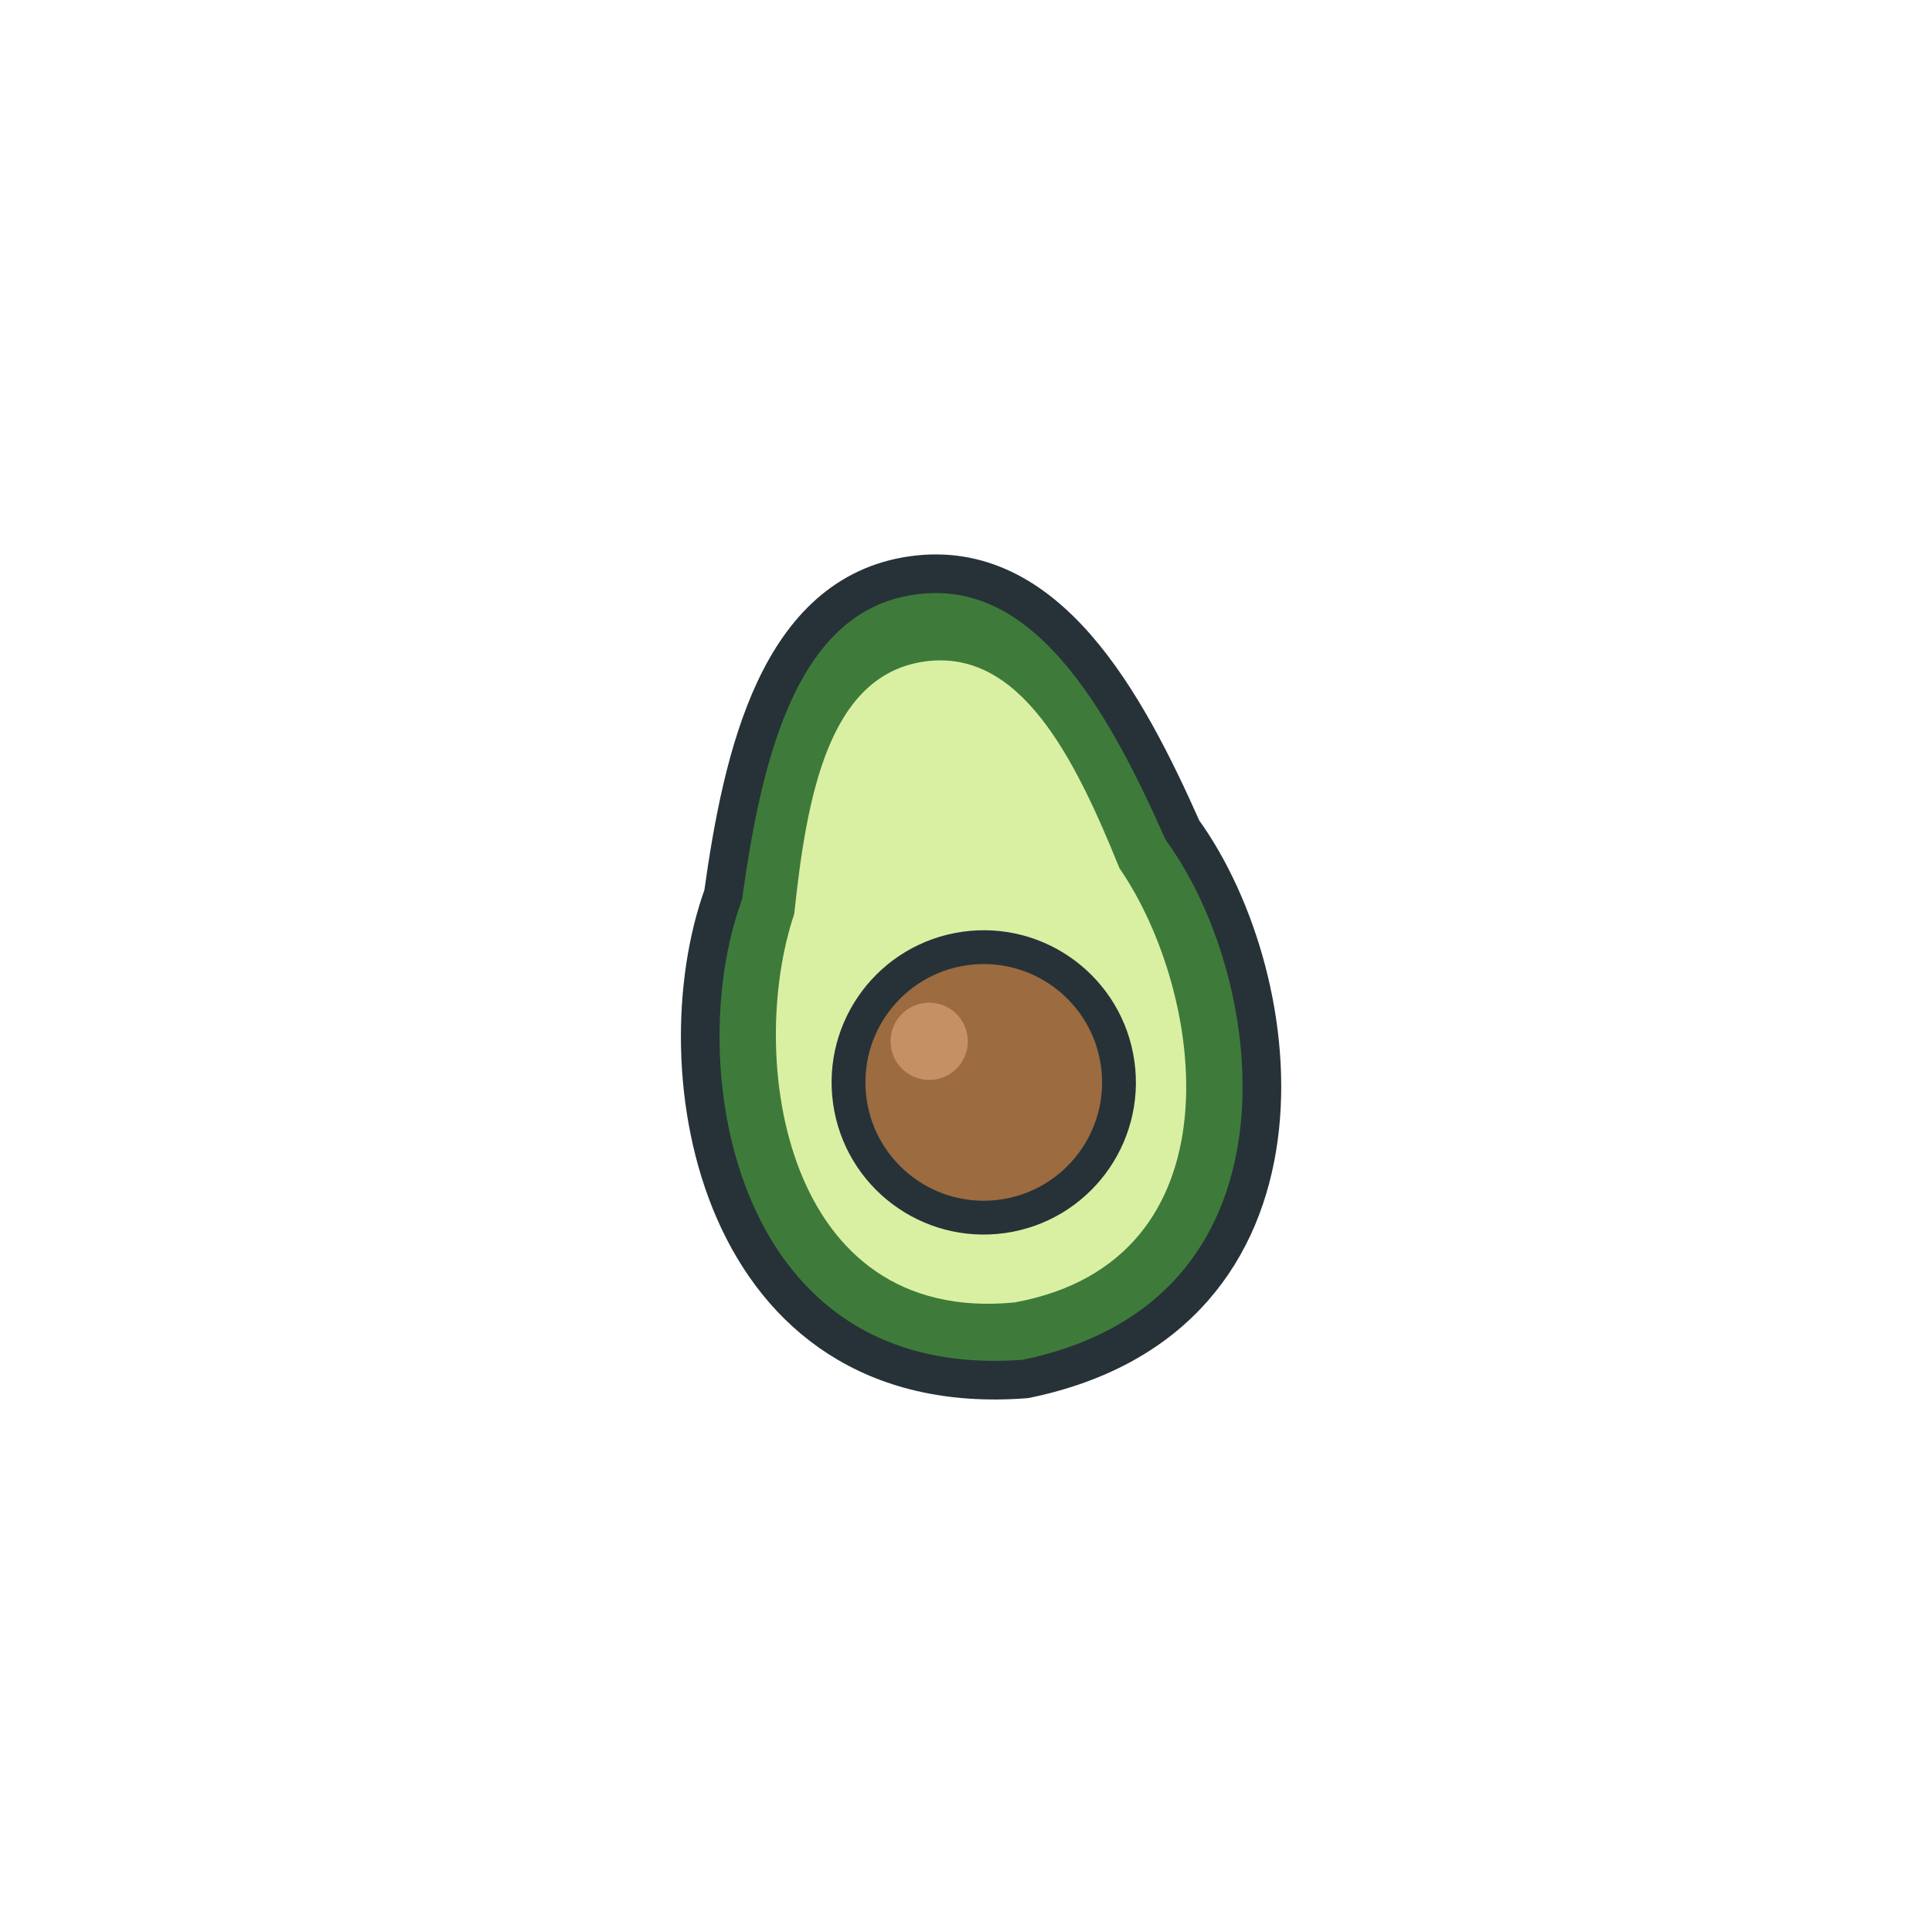
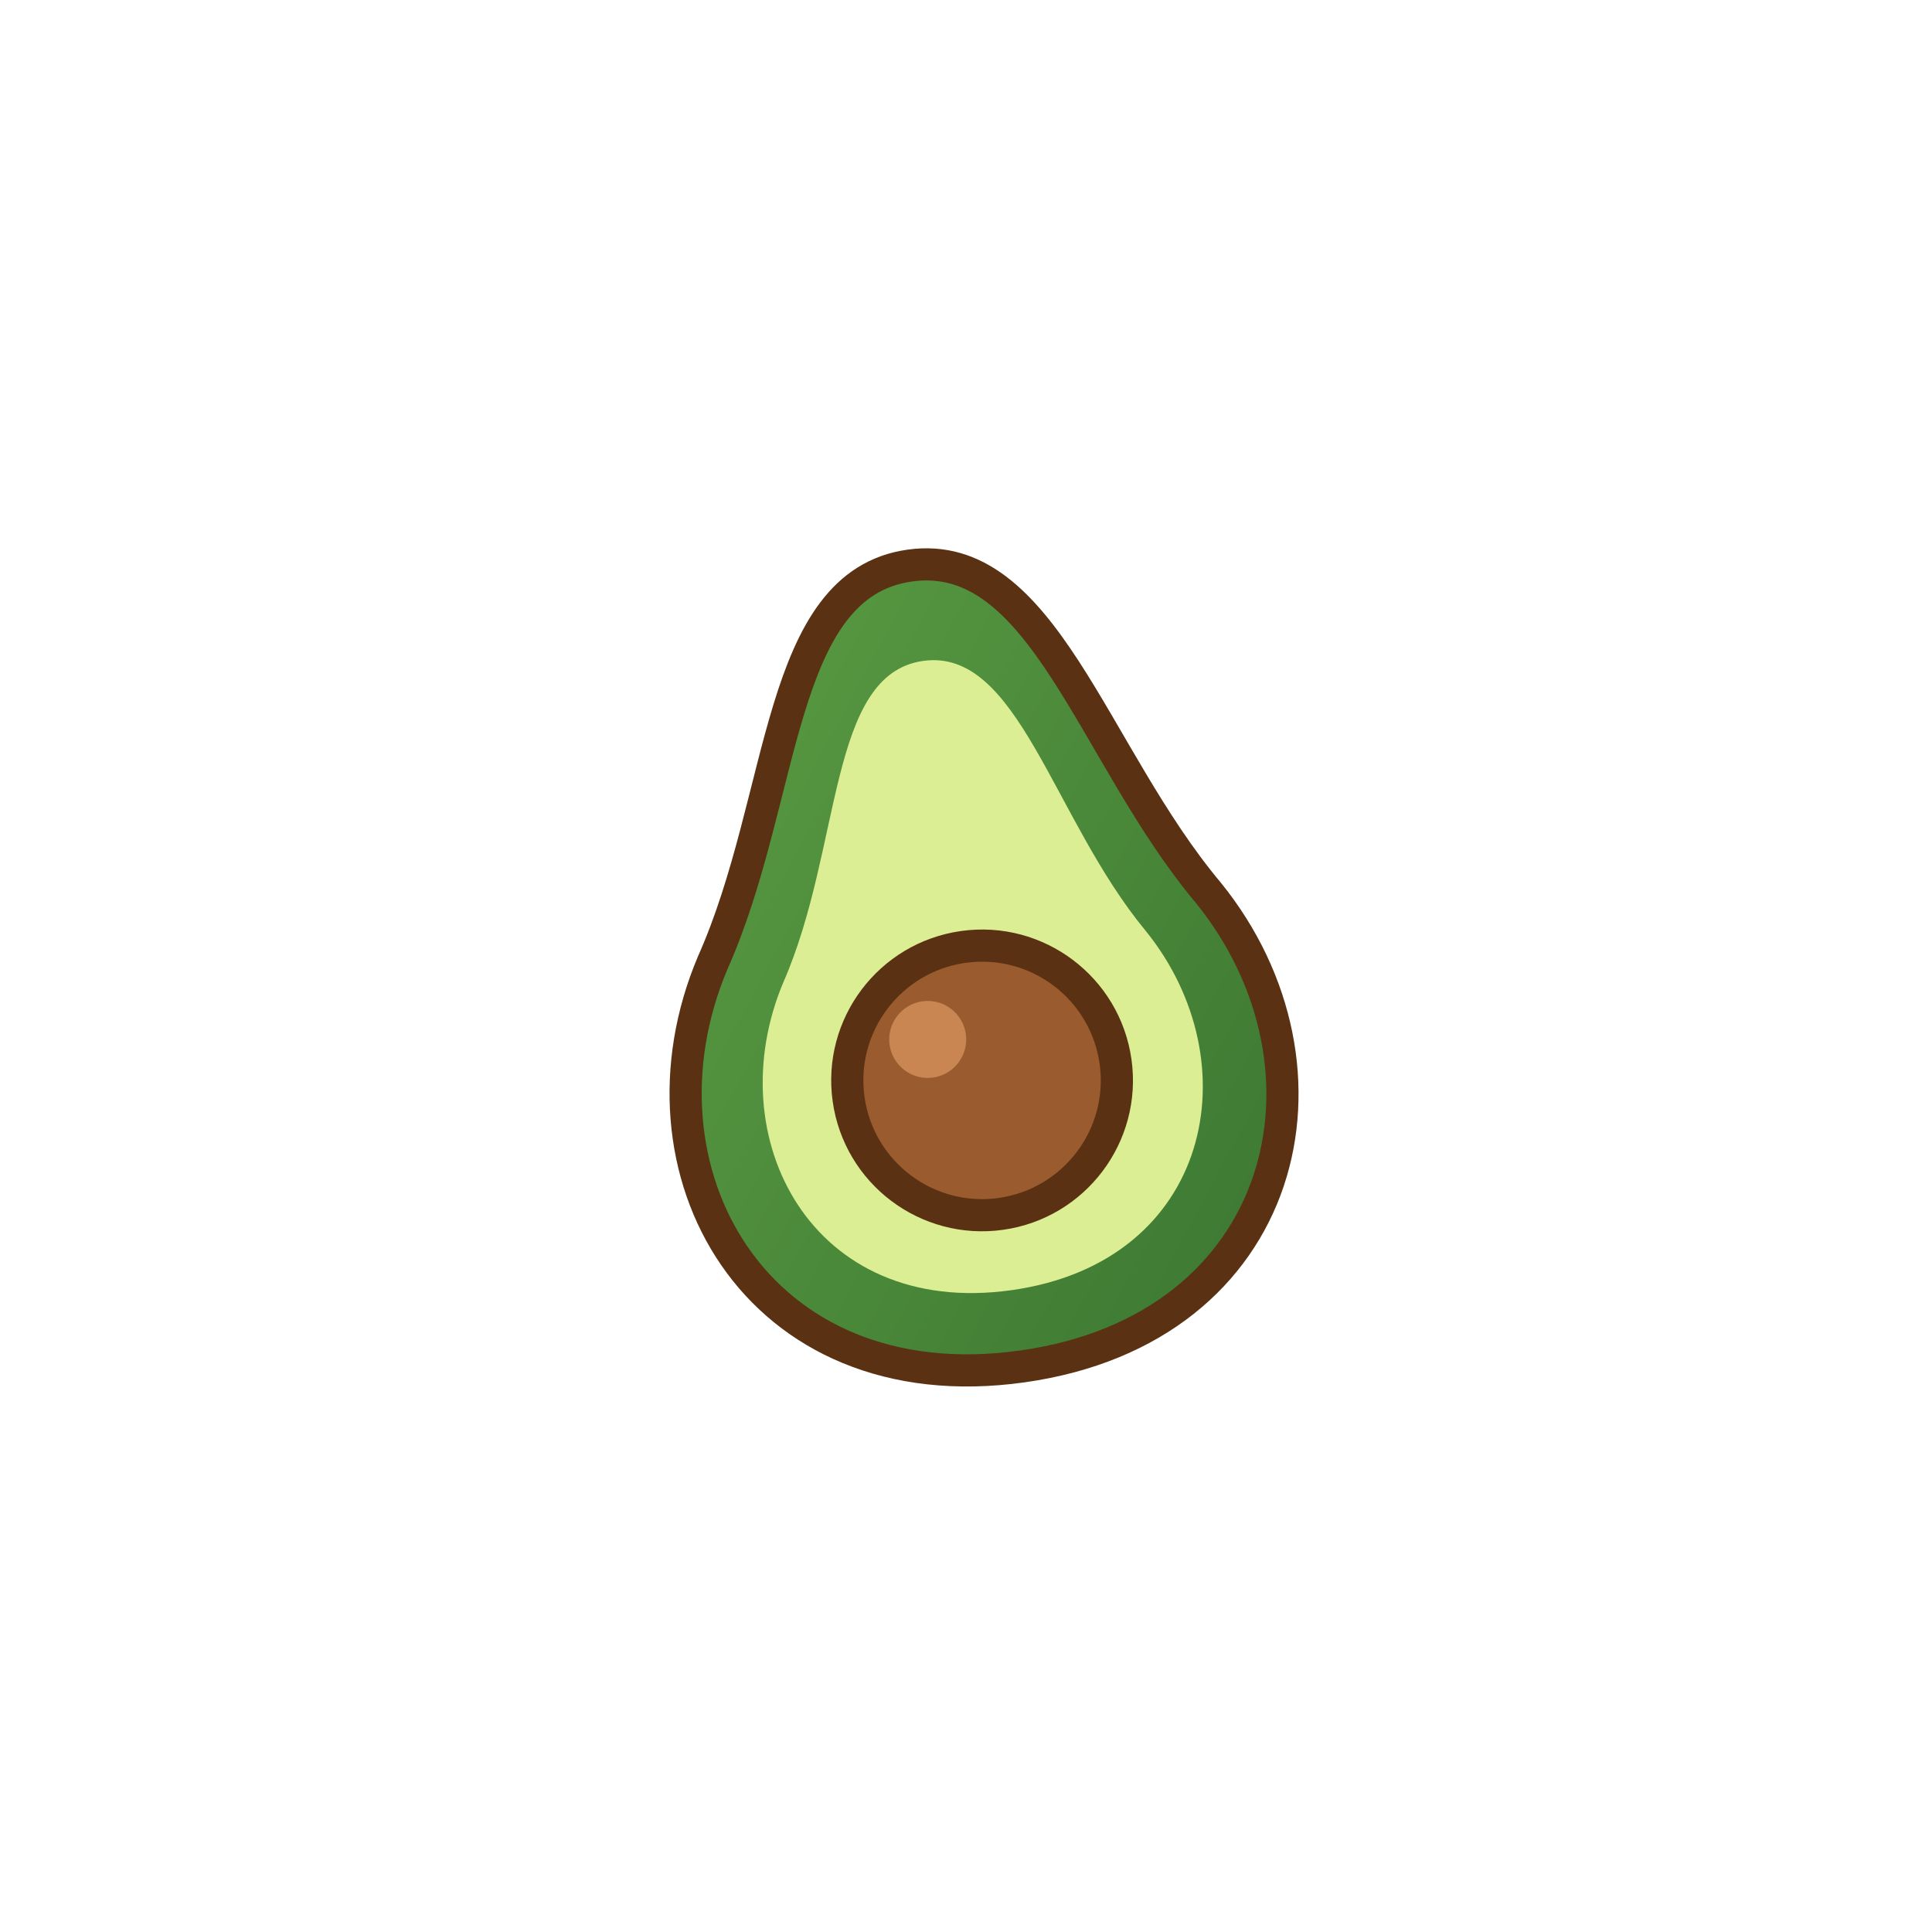
<svg xmlns="http://www.w3.org/2000/svg" viewBox="0 0 240 240" width="240" height="240">
  <defs>
-     <g id="avocado" stroke="#263238" stroke-linejoin="round">
-       <path d="M50 9C64 9 70 25 74 39C83 56 82 91 50 93C18 91 17 56 26 39C30 25 36 9 50 9Z" fill="#3E7B3A" stroke-width="4" />
-       <path d="M50 18C60 18 64 30 67 42C74 56 74 84 50 85C26 84 26 56 33 42C36 30 40 18 50 18Z" fill="#D9F0A3" stroke="none" />
-       <circle cx="50" cy="62" r="14" fill="#9C6B3F" stroke-width="3.5" />
-       <circle cx="45" cy="57" r="4" fill="#C49064" stroke="none" />
+     <linearGradient id="g-avo" x1="0" y1="0" x2="1" y2="1">
+       <stop offset="0" stop-color="#5C9E44" />
+       <stop offset="1" stop-color="#3B7631" />
+     </linearGradient>
+     <g id="fr-avocado" stroke="#5A3112" stroke-linejoin="round">
+       <path d="M50 8C64 8 66 30 76 46C88 66 78 92 50 92C22 92 12 66 24 46C34 30 36 8 50 8Z" fill="url(#g-avo)" />
+       <path d="M50 18C60 18 61 36 69 49C78 64 71 84 50 84C29 84 22 64 31 49C39 36 40 18 50 18Z" fill="#DCEE93" stroke="none" />
+       <circle cx="50" cy="62" r="14" fill="#9A5B2E" />
+       <circle cx="45" cy="57" r="4" fill="#C98552" stroke="none" />
    </g>
  </defs>
-   <use href="#avocado" transform="translate(60.2 60.2) scale(1.2) rotate(-8 50 50)" />
+   <use href="#fr-avocado" transform="translate(60.2 60.2) scale(1.196) rotate(-8 50 50)" stroke-width="3.34" />
</svg>
